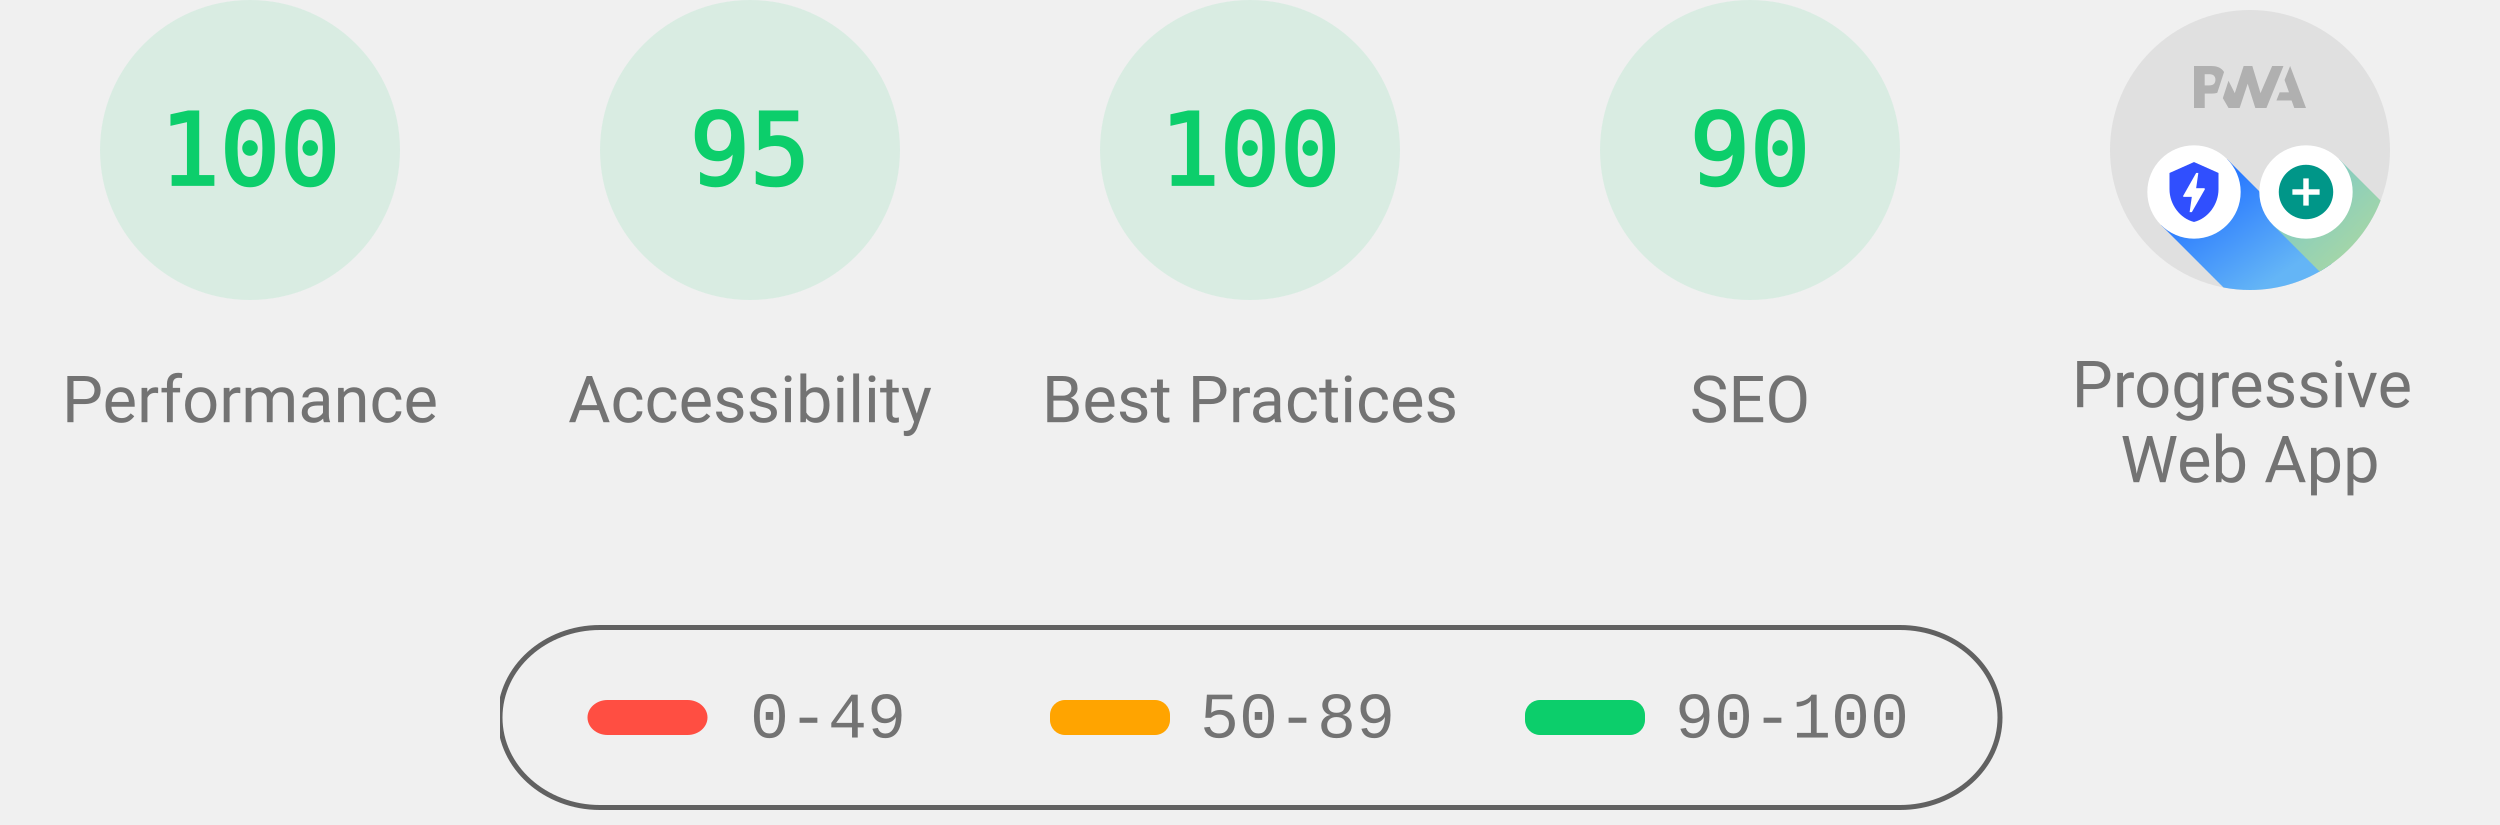
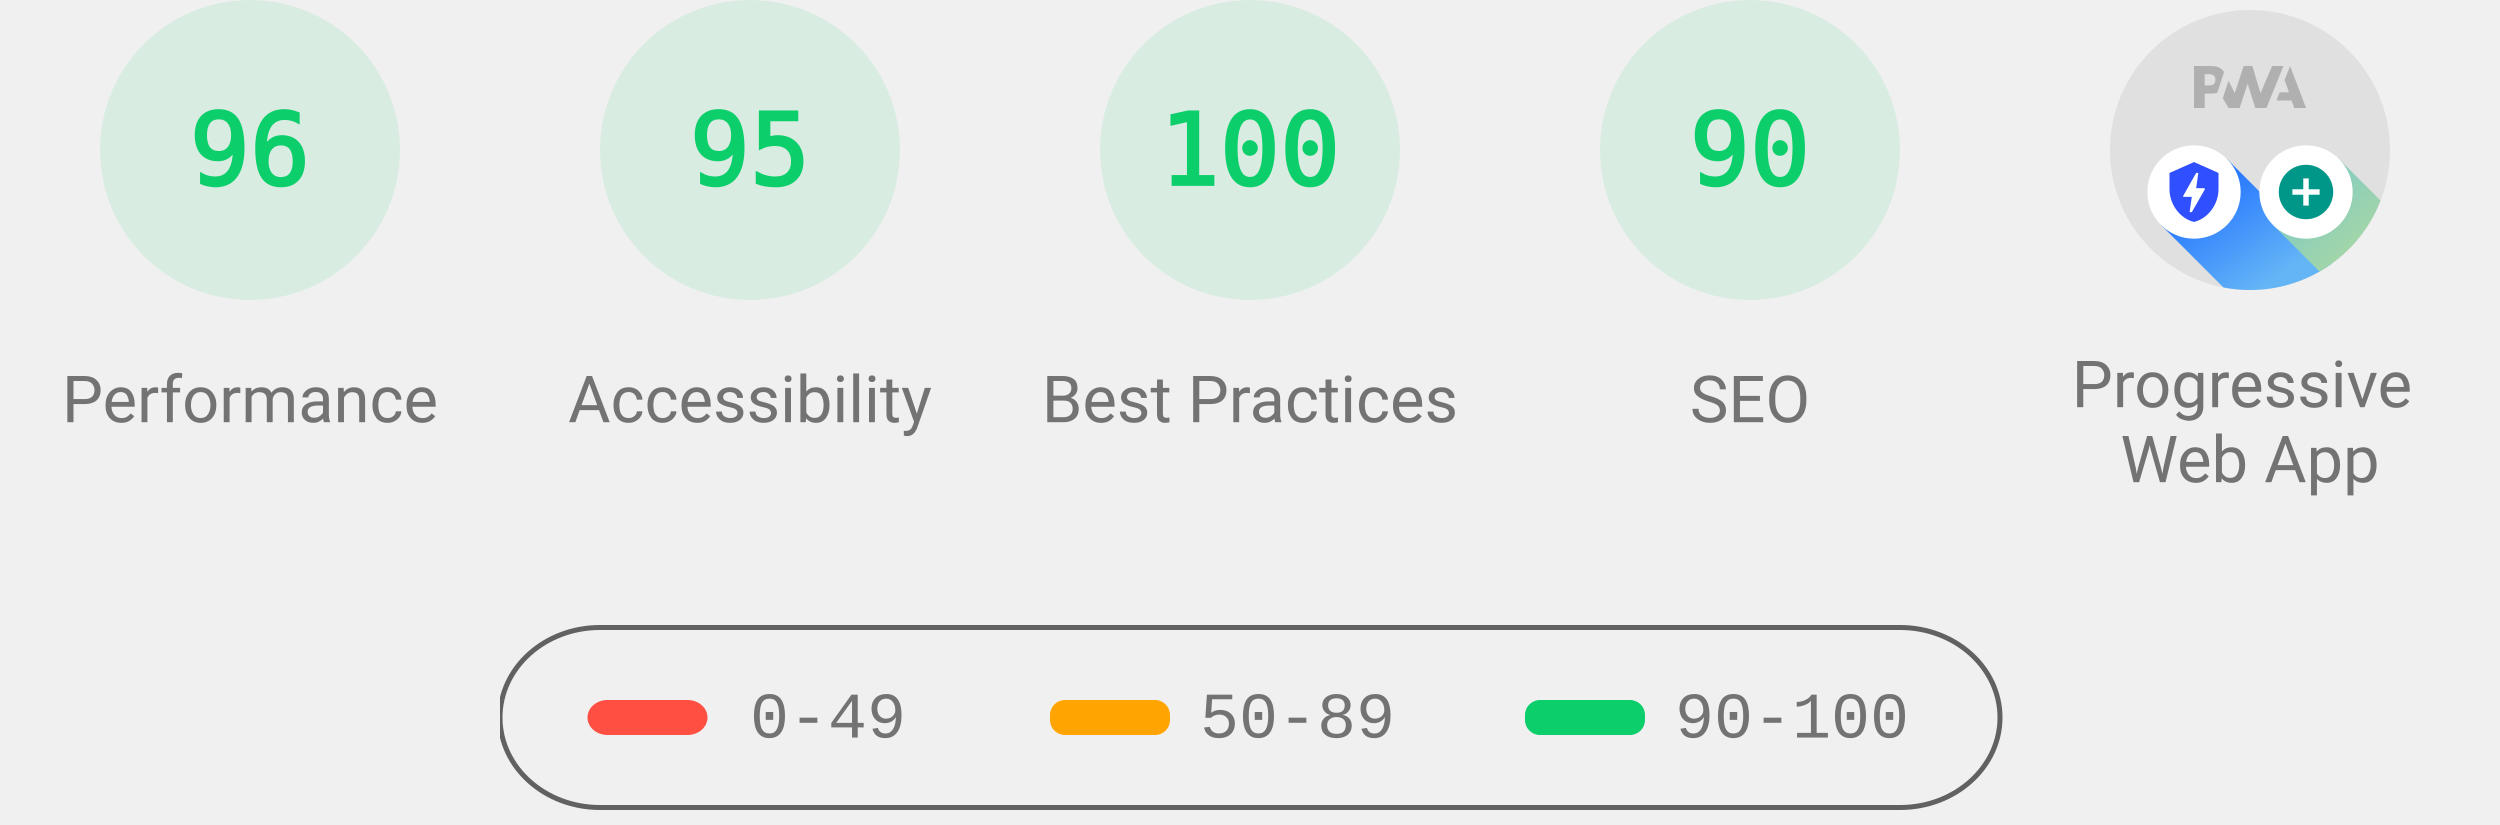
<svg xmlns="http://www.w3.org/2000/svg" class="theme--agnostic" fill="none" width="1000" height="330">
  <style>
			.gauge-base {
				opacity: 0.1
			}

			.gauge-arc {
				fill: none;
				animation-delay: 250ms;
				stroke-linecap: round;
				transform: rotate(-90deg);
				transform-origin: 100px 60px;
				animation: load-gauge 1s ease forwards
			}

			.guage-text {
				font-size: 40px;
				font-family: monospace;
				text-align: center
			}

			.guage-red {
				color: #ff4e42;
				fill: #ff4e42;
				stroke: #ff4e42
			}
			.guage-orange {
				color: #ffa400;
				fill: #ffa400;
				stroke: #ffa400
			}
			.guage-green {
				color: #0cce6b;
				fill: #0cce6b;
				stroke: #0cce6b
			}
			.theme--agnostic .guage-undefined {
				color: #5c5c5c;
				fill: #5c5c5c;
				stroke: #5c5c5c
			}
			.theme--light .guage-undefined {
				color: #1e1e1e;
				fill: #1e1e1e;
				stroke: #1e1e1e
			}
			.theme--dark .guage-undefined {
				color: #f5f5f5;
				fill: #f5f5f5;
				stroke: #f5f5f5
			}

			.guage-title {
				stroke: none;
				font-size: 26px;
				line-height: 26px;
				font-family: Roboto, Halvetica, Arial, sans-serif
			}
			.metric.guage-title {
				font-family: 'Courier New', Courier, monospace
			}
			.theme--agnostic .guage-title {
				color: #737373;
				fill: #737373
			}
			.theme--light .guage-title {
				color: #212121;
				fill: #212121
			}
			.theme--dark .guage-title {
				color: #f5f5f5;
				fill: #f5f5f5
			}

			@keyframes load-gauge {
				from {
					stroke-dasharray: 0 352.858
				}
			}
			.lh-gauge--pwa__disc {
				fill: #e0e0e0
			}
			.lh-gauge--pwa__logo {
				position: relative;
				fill: #b0b0b0
			}
			.lh-gauge--pwa__invisible {
				display: none
			}
			.lh-gauge--pwa__visible {
				display: inline
			}
			.guage-invisible {
				display: none
			}
			.lh-gauge--pwa__logo--primary-color {
				fill: #304ffe
			}
			.theme--agnostic .lh-gauge--pwa__logo--secondary-color {
				fill: #787878
			}
			.theme--light .lh-gauge--pwa__logo--secondary-color {
				fill: #3d3d3d
			}
			.theme--dark .lh-gauge--pwa__logo--secondary-color {
				fill: #d8b6b6
			}
			.theme--light #svg_2 {
				stroke: #00000022
			}
			.theme--agnostic #svg_2 {
				stroke: #616161
			}
			.theme--light #svg_2 {
				stroke: #00000022
			}
			.theme--dark #svg_2 {
				stroke: #f5f5f566
			}
		</style>
  <svg class="guage-div guage-perf guage-green" viewBox="0 0 200 200" width="200" height="200" x="0" y="0">
    <circle class="gauge-base" r="56" cx="100" cy="60" stroke-width="8" />
-     <circle class="gauge-arc guage-arc-1" r="56" cx="100" cy="60" stroke-width="8" style="stroke-dasharray: 351.858, 351.858;" />
-     <text class="guage-text" x="100px" y="60px" alignment-baseline="central" dominant-baseline="central" text-anchor="middle">100</text>
+     <circle class="gauge-arc guage-arc-1" r="56" cx="100" cy="60" stroke-width="8" style="stroke-dasharray: 337.784, 351.858;" />
+     <text class="guage-text" x="100px" y="60px" alignment-baseline="central" dominant-baseline="central" text-anchor="middle">96</text>
    <text class="guage-title" x="100px" y="160px" alignment-baseline="central" dominant-baseline="central" text-anchor="middle">Performance</text>
  </svg>,<svg class="guage-div guage-perf guage-green" viewBox="0 0 200 200" width="200" height="200" x="200" y="0">
    <circle class="gauge-base" r="56" cx="100" cy="60" stroke-width="8" />
    <circle class="gauge-arc guage-arc-1" r="56" cx="100" cy="60" stroke-width="8" style="stroke-dasharray: 334.265, 351.858;" />
    <text class="guage-text" x="100px" y="60px" alignment-baseline="central" dominant-baseline="central" text-anchor="middle">95</text>
    <text class="guage-title" x="100px" y="160px" alignment-baseline="central" dominant-baseline="central" text-anchor="middle">Accessibility</text>
  </svg>,<svg class="guage-div guage-perf guage-green" viewBox="0 0 200 200" width="200" height="200" x="400" y="0">
    <circle class="gauge-base" r="56" cx="100" cy="60" stroke-width="8" />
    <circle class="gauge-arc guage-arc-1" r="56" cx="100" cy="60" stroke-width="8" style="stroke-dasharray: 351.858, 351.858;" />
    <text class="guage-text" x="100px" y="60px" alignment-baseline="central" dominant-baseline="central" text-anchor="middle">100</text>
    <text class="guage-title" x="100px" y="160px" alignment-baseline="central" dominant-baseline="central" text-anchor="middle">Best Practices</text>
  </svg>,<svg class="guage-div guage-perf guage-green" viewBox="0 0 200 200" width="200" height="200" x="600" y="0">
    <circle class="gauge-base" r="56" cx="100" cy="60" stroke-width="8" />
    <circle class="gauge-arc guage-arc-1" r="56" cx="100" cy="60" stroke-width="8" style="stroke-dasharray: 316.672, 351.858;" />
    <text class="guage-text" x="100px" y="60px" alignment-baseline="central" dominant-baseline="central" text-anchor="middle">90</text>
    <text class="guage-title" x="100px" y="160px" alignment-baseline="central" dominant-baseline="central" text-anchor="middle">SEO</text>
  </svg>,<svg class="guage-div guage-pwa" viewBox="0 0 200 200" width="200" height="200" x="800" y="0">
    <svg viewBox="0 0 60 60" width="112" height="112" x="44" y="4">
      <defs>
        <linearGradient id="lh-gauge--pwa__check-circle__gradient-0" x1="50%" y1="0%" x2="50%" y2="100%">
          <stop stop-color="#00C852" offset="0%" />
          <stop stop-color="#009688" offset="100%" />
        </linearGradient>
        <linearGradient id="lh-gauge--pwa__installable__shadow-gradient-0" x1="76.056%" x2="24.111%" y1="82.995%" y2="24.735%">
          <stop stop-color="#A5D6A7" offset="0%" />
          <stop stop-color="#80CBC4" offset="100%" />
        </linearGradient>
        <linearGradient id="lh-gauge--pwa__fast-reliable__shadow-gradient-0" x1="76.056%" y1="82.995%" x2="25.678%" y2="26.493%">
          <stop stop-color="#64B5F6" offset="0%" />
          <stop stop-color="#2979FF" offset="100%" />
        </linearGradient>
        <g id="lh-gauge--pwa__fast-reliable-badge-0">
          <circle fill="#FFFFFF" cx="10" cy="10" r="10" />
          <path fill="#304FFE" d="M10 3.58l5.25 2.34v3.5c0 3.23-2.24 6.26-5.25 7-3.01-.74-5.25-3.77-5.25-7v-3.5L10 3.58zm-.47 10.74l2.76-4.83.03-.07c.04-.08 0-.24-.22-.24h-1.64l.47-3.26h-.47l-2.7 4.77c-.02.01.05-.1-.04.05-.09.16-.1.31.18.31h1.63l-.47 3.27h.47z" />
        </g>
        <g id="lh-gauge--pwa__installable-badge-0">
          <circle fill="#FFFFFF" cx="10" cy="10" r="10" />
          <path fill="#009688" d="M10 4.167A5.835 5.835 0 0 0 4.167 10 5.835 5.835 0 0 0 10 15.833 5.835 5.835 0 0 0 15.833 10 5.835 5.835 0 0 0 10 4.167zm2.917 6.416h-2.334v2.334H9.417v-2.334H7.083V9.417h2.334V7.083h1.166v2.334h2.334v1.166z" />
        </g>
      </defs>
      <g stroke="none" fill-rule="nonzero">
        <circle class="lh-gauge--pwa__disc" cx="30" cy="30" r="30" />
        <g class="lh-gauge--pwa__logo">
          <path d="M35.66 19.39l.7-1.75h2L37.4 15 38.6 12l3.4 9h-2.51l-.58-1.61z" />
          <path d="M33.52 21l3.65-9h-2.42l-2.5 5.82L30.5 12h-1.86l-1.9 5.82-1.35-2.65-1.21 3.72L25.4 21h2.38l1.72-5.2 1.64 5.2z" />
          <path fill-rule="nonzero" d="M20.3 17.91h1.48c.45 0 .85-.05 1.2-.15l.39-1.18 1.07-3.3a2.64 2.64 0 0 0-.28-.37c-.55-.6-1.36-.91-2.42-.91H18v9h2.3V17.9zm1.96-3.84c.22.22.33.5.33.87 0 .36-.1.65-.29.87-.2.23-.59.35-1.15.35h-.86v-2.41h.87c.52 0 .89.1 1.1.32z" />
        </g>
        <rect class="lh-gauge--pwa__component lh-gauge--pwa__na-line lh-gauge--pwa__invisible" fill="#FFFFFF" x="20" y="32" width="20" height="4" rx="2" />
        <g class="lh-gauge--pwa__component lh-gauge--pwa__fast-reliable-badge lh-gauge--pwa__invisible" transform="translate(20, 29)">
          <path fill="url(#lh-gauge--pwa__fast-reliable__shadow-gradient-0)" d="M33.63 19.49A30 30 0 0 1 16.2 30.36L3 17.14 17.14 3l16.49 16.49z" />
          <use href="#lh-gauge--pwa__fast-reliable-badge-0" />
        </g>
        <g class="lh-gauge--pwa__component lh-gauge--pwa__installable-badge lh-gauge--pwa__invisible" transform="translate(20, 29)">
          <path fill="url(#lh-gauge--pwa__installable__shadow-gradient-0)" d="M33.629 19.487c-4.272 5.453-10.391 9.39-17.415 10.869L3 17.142 17.142 3 33.63 19.487z" />
          <use href="#lh-gauge--pwa__installable-badge-0" />
        </g>
        <g class="lh-gauge--pwa__component lh-gauge--pwa__fast-reliable-installable-badges lh-gauge--pwa__visible">
          <g transform="translate(8, 29)">
            <path fill="url(#lh-gauge--pwa__fast-reliable__shadow-gradient-0)" d="M16.321 30.463L3 17.143 17.142 3l22.365 22.365A29.864 29.864 0 0 1 22 31c-1.942 0-3.84-.184-5.679-.537z" />
            <use href="#lh-gauge--pwa__fast-reliable-badge-0" />
          </g>
          <g transform="translate(32, 29)">
            <path fill="url(#lh-gauge--pwa__installable__shadow-gradient-0)" d="M25.982 11.84a30.107 30.107 0 0 1-13.08 15.203L3 17.143 17.142 3l8.84 8.84z" />
            <use href="#lh-gauge--pwa__installable-badge-0" />
          </g>
        </g>
        <g class="lh-gauge--pwa__component lh-gauge--pwa__check-circle lh-gauge--pwa__invisible" transform="translate(18, 28)">
          <circle fill="#FFFFFF" cx="12" cy="12" r="12" />
          <path fill="url(#lh-gauge--pwa__check-circle__gradient-0)" d="M12 2a10 10 0 1 0 0 20 10 10 0 0 0 0-20zm-2 15l-5-5 1.41-1.41L10 14.17l7.59-7.59L19 8l-9 9z" />
        </g>
      </g>
    </svg>
    <text class="guage-title" y="160px" alignment-baseline="central" dominant-baseline="central" text-anchor="middle">
      <tspan x="100px" dy="-6px">Progressive</tspan>
      <tspan x="100px" dy="30px">Web App</tspan>
    </text>
  </svg>
  <svg width="604" height="76" x="200" y="250">
    <g>
      <rect fill="none" id="canvas_background" height="80" width="604" y="-1" x="-1" />
      <g display="none" overflow="visible" y="0" x="0" height="100%" width="100%" id="canvasGrid">
        <rect fill="url(#gridpattern)" stroke-width="0" y="0" x="0" height="100%" width="100%" />
      </g>
    </g>
    <g>
      <rect fill-opacity="0" stroke-width="2" rx="40" id="svg_2" height="72" width="600" y="1" x="0" fill="#000000" />
      <rect stroke="#000" rx="8" id="svg_3" height="14" width="48" y="30" x="35" stroke-opacity="null" stroke-width="0" fill="#ff4e42" />
      <rect stroke="#000" rx="6" id="svg_4" height="14" width="48" y="30" x="220" stroke-opacity="null" stroke-width="0" fill="#ffa400" />
      <rect stroke="#000" rx="6" id="svg_5" height="14" width="48" y="30" x="410" stroke-opacity="null" stroke-width="0" fill="#0cce6b" />
      <text class="metric guage-title" xml:space="preserve" text-anchor="start" font-size="26" id="svg_6" y="45" x="100" stroke-opacity="null" stroke-width="0" stroke="#000">0-49</text>
      <text class="metric guage-title" xml:space="preserve" text-anchor="start" font-size="26" id="svg_7" y="45" x="280" stroke-opacity="null" stroke-width="0" stroke="#000">50-89</text>
      <text class="metric guage-title" xml:space="preserve" text-anchor="start" font-size="26" id="svg_8" y="45" x="470" stroke-opacity="null" stroke-width="0" stroke="#000">90-100</text>
    </g>
  </svg>
</svg>
